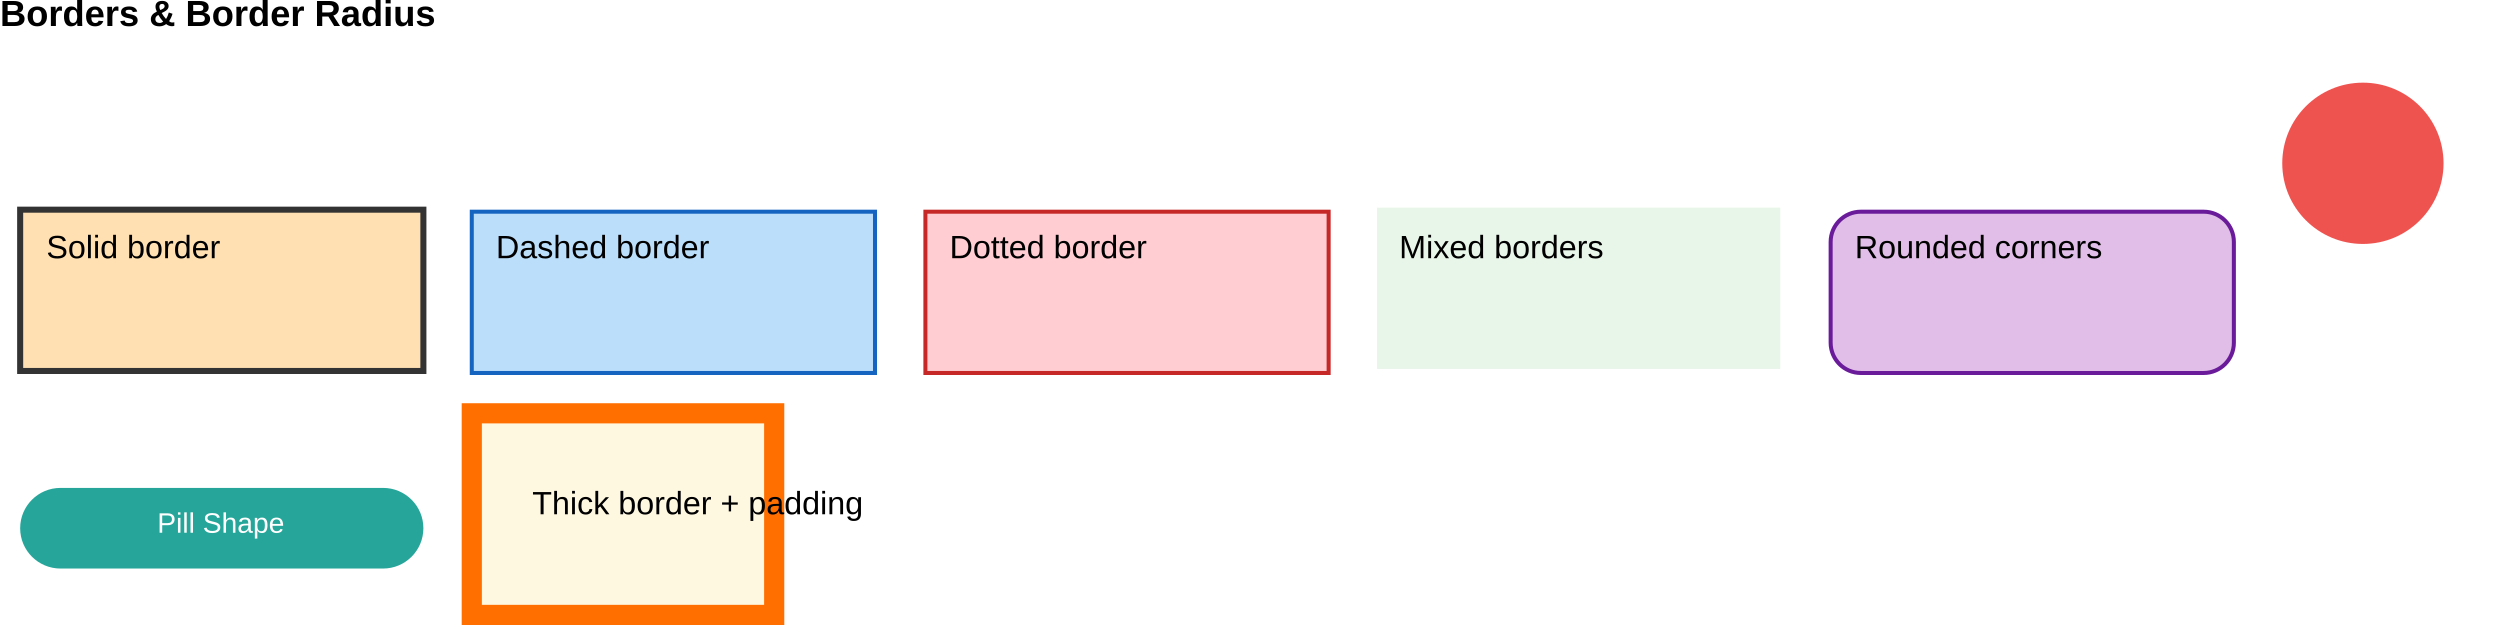
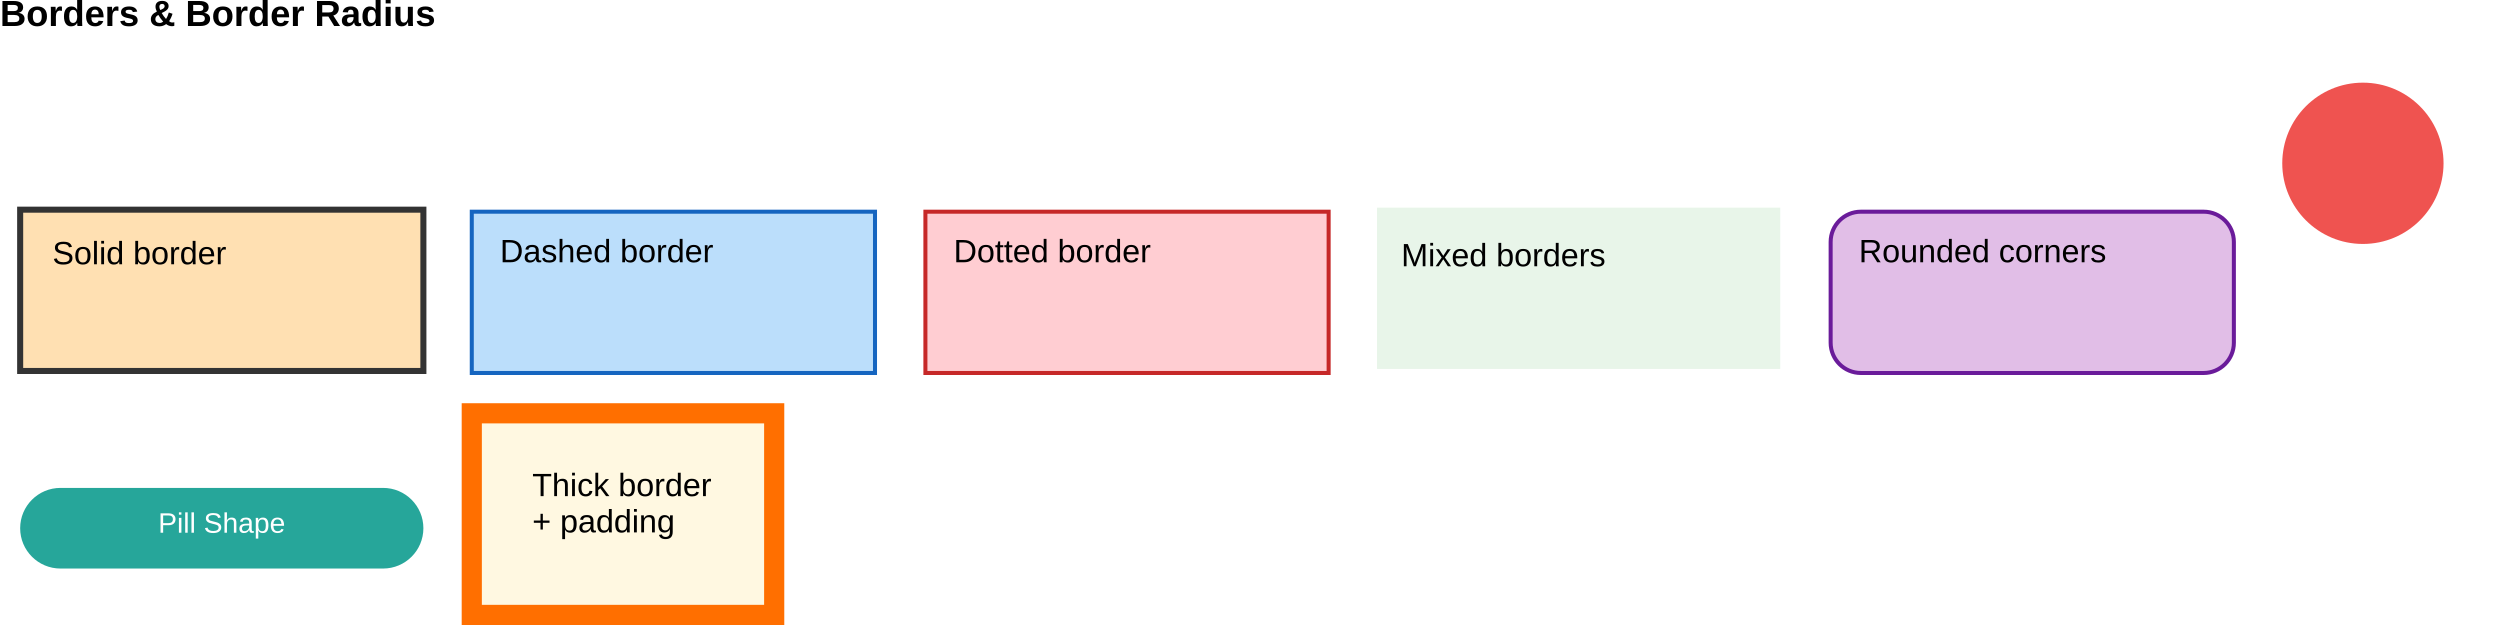
<svg xmlns="http://www.w3.org/2000/svg" width="1240" height="315" viewBox="0 0 1240 315">
  <text x="0" y="1" fill="rgb(0, 0, 0)" dominant-baseline="text-before-edge" font-weight="700" font-size="18px" font-family="Arial">Borders &amp; Border Radius</text>
  <path d="M10,104 L210,104 L210,184 L10,184 Z" fill="rgb(255, 224, 178)" stroke="rgb(51, 51, 51)" stroke-width="3" />
-   <text x="23" y="117.5" fill="rgb(0, 0, 0)" dominant-baseline="text-before-edge" font-size="16px" font-family="Arial">Solid border</text>
+   <text x="26" y="120.5" fill="rgb(0, 0, 0)" dominant-baseline="text-before-edge" font-size="16px" font-family="Arial">Solid border</text>
  <path d="M234,105 L434,105 L434,185 L234,185 Z" fill="rgb(187, 222, 251)" stroke="rgb(21, 101, 192)" stroke-width="2" />
-   <text x="246" y="117.5" fill="rgb(0, 0, 0)" dominant-baseline="text-before-edge" font-size="16px" font-family="Arial">Dashed border</text>
+   <text x="248" y="119.5" fill="rgb(0, 0, 0)" dominant-baseline="text-before-edge" font-size="16px" font-family="Arial">Dashed border</text>
  <path d="M459,105 L659,105 L659,185 L459,185 Z" fill="rgb(255, 205, 210)" stroke="rgb(198, 40, 40)" stroke-width="2" />
-   <text x="471" y="117.5" fill="rgb(0, 0, 0)" dominant-baseline="text-before-edge" font-size="16px" font-family="Arial">Dotted border</text>
+   <text x="473" y="119.5" fill="rgb(0, 0, 0)" dominant-baseline="text-before-edge" font-size="16px" font-family="Arial">Dotted border</text>
  <path d="M683,103 L883,103 L883,183 L683,183 Z" fill="rgb(232, 245, 233)" />
-   <text x="694" y="117.5" fill="rgb(0, 0, 0)" dominant-baseline="text-before-edge" font-size="16px" font-family="Arial">Mixed borders</text>
+   <text x="695" y="121.5" fill="rgb(0, 0, 0)" dominant-baseline="text-before-edge" font-size="16px" font-family="Arial">Mixed borders</text>
  <rect x="908" y="105" width="200" height="80" rx="15" ry="15" fill="rgb(225, 190, 231)" stroke="rgb(106, 27, 154)" stroke-width="2" />
-   <text x="920" y="117.5" fill="rgb(0, 0, 0)" dominant-baseline="text-before-edge" font-size="16px" font-family="Arial">Rounded corners</text>
+   <text x="922" y="119.5" fill="rgb(0, 0, 0)" dominant-baseline="text-before-edge" font-size="16px" font-family="Arial">Rounded corners</text>
  <rect x="1132" y="41" width="80" height="80" rx="40" ry="40" fill="rgb(239, 83, 80)" />
  <rect x="10" y="242" width="200" height="40" rx="20" ry="20" fill="rgb(38, 166, 154)" />
-   <text x="78" y="255" fill="rgb(255, 255, 255)" dominant-baseline="text-before-edge" font-size="14px" font-family="Arial">Pill Shape</text>
+   <text x="78.47" y="255" fill="rgb(255, 255, 255)" dominant-baseline="text-before-edge" font-size="14px" font-family="Arial">Pill Shape</text>
  <path d="M234,205 L384,205 L384,305 L234,305 Z" fill="rgb(255, 248, 225)" stroke="rgb(255, 111, 0)" stroke-width="10" />
-   <text x="264" y="244.5" fill="rgb(0, 0, 0)" dominant-baseline="text-before-edge" font-size="16px" font-family="Arial">Thick border + padding</text>
+   <text x="264" y="235.5" fill="rgb(0, 0, 0)" dominant-baseline="text-before-edge" font-size="16px" font-family="Arial">Thick border</text>
+   <text x="264" y="253.5" fill="rgb(0, 0, 0)" dominant-baseline="text-before-edge" font-size="16px" font-family="Arial">+ padding</text>
</svg>
